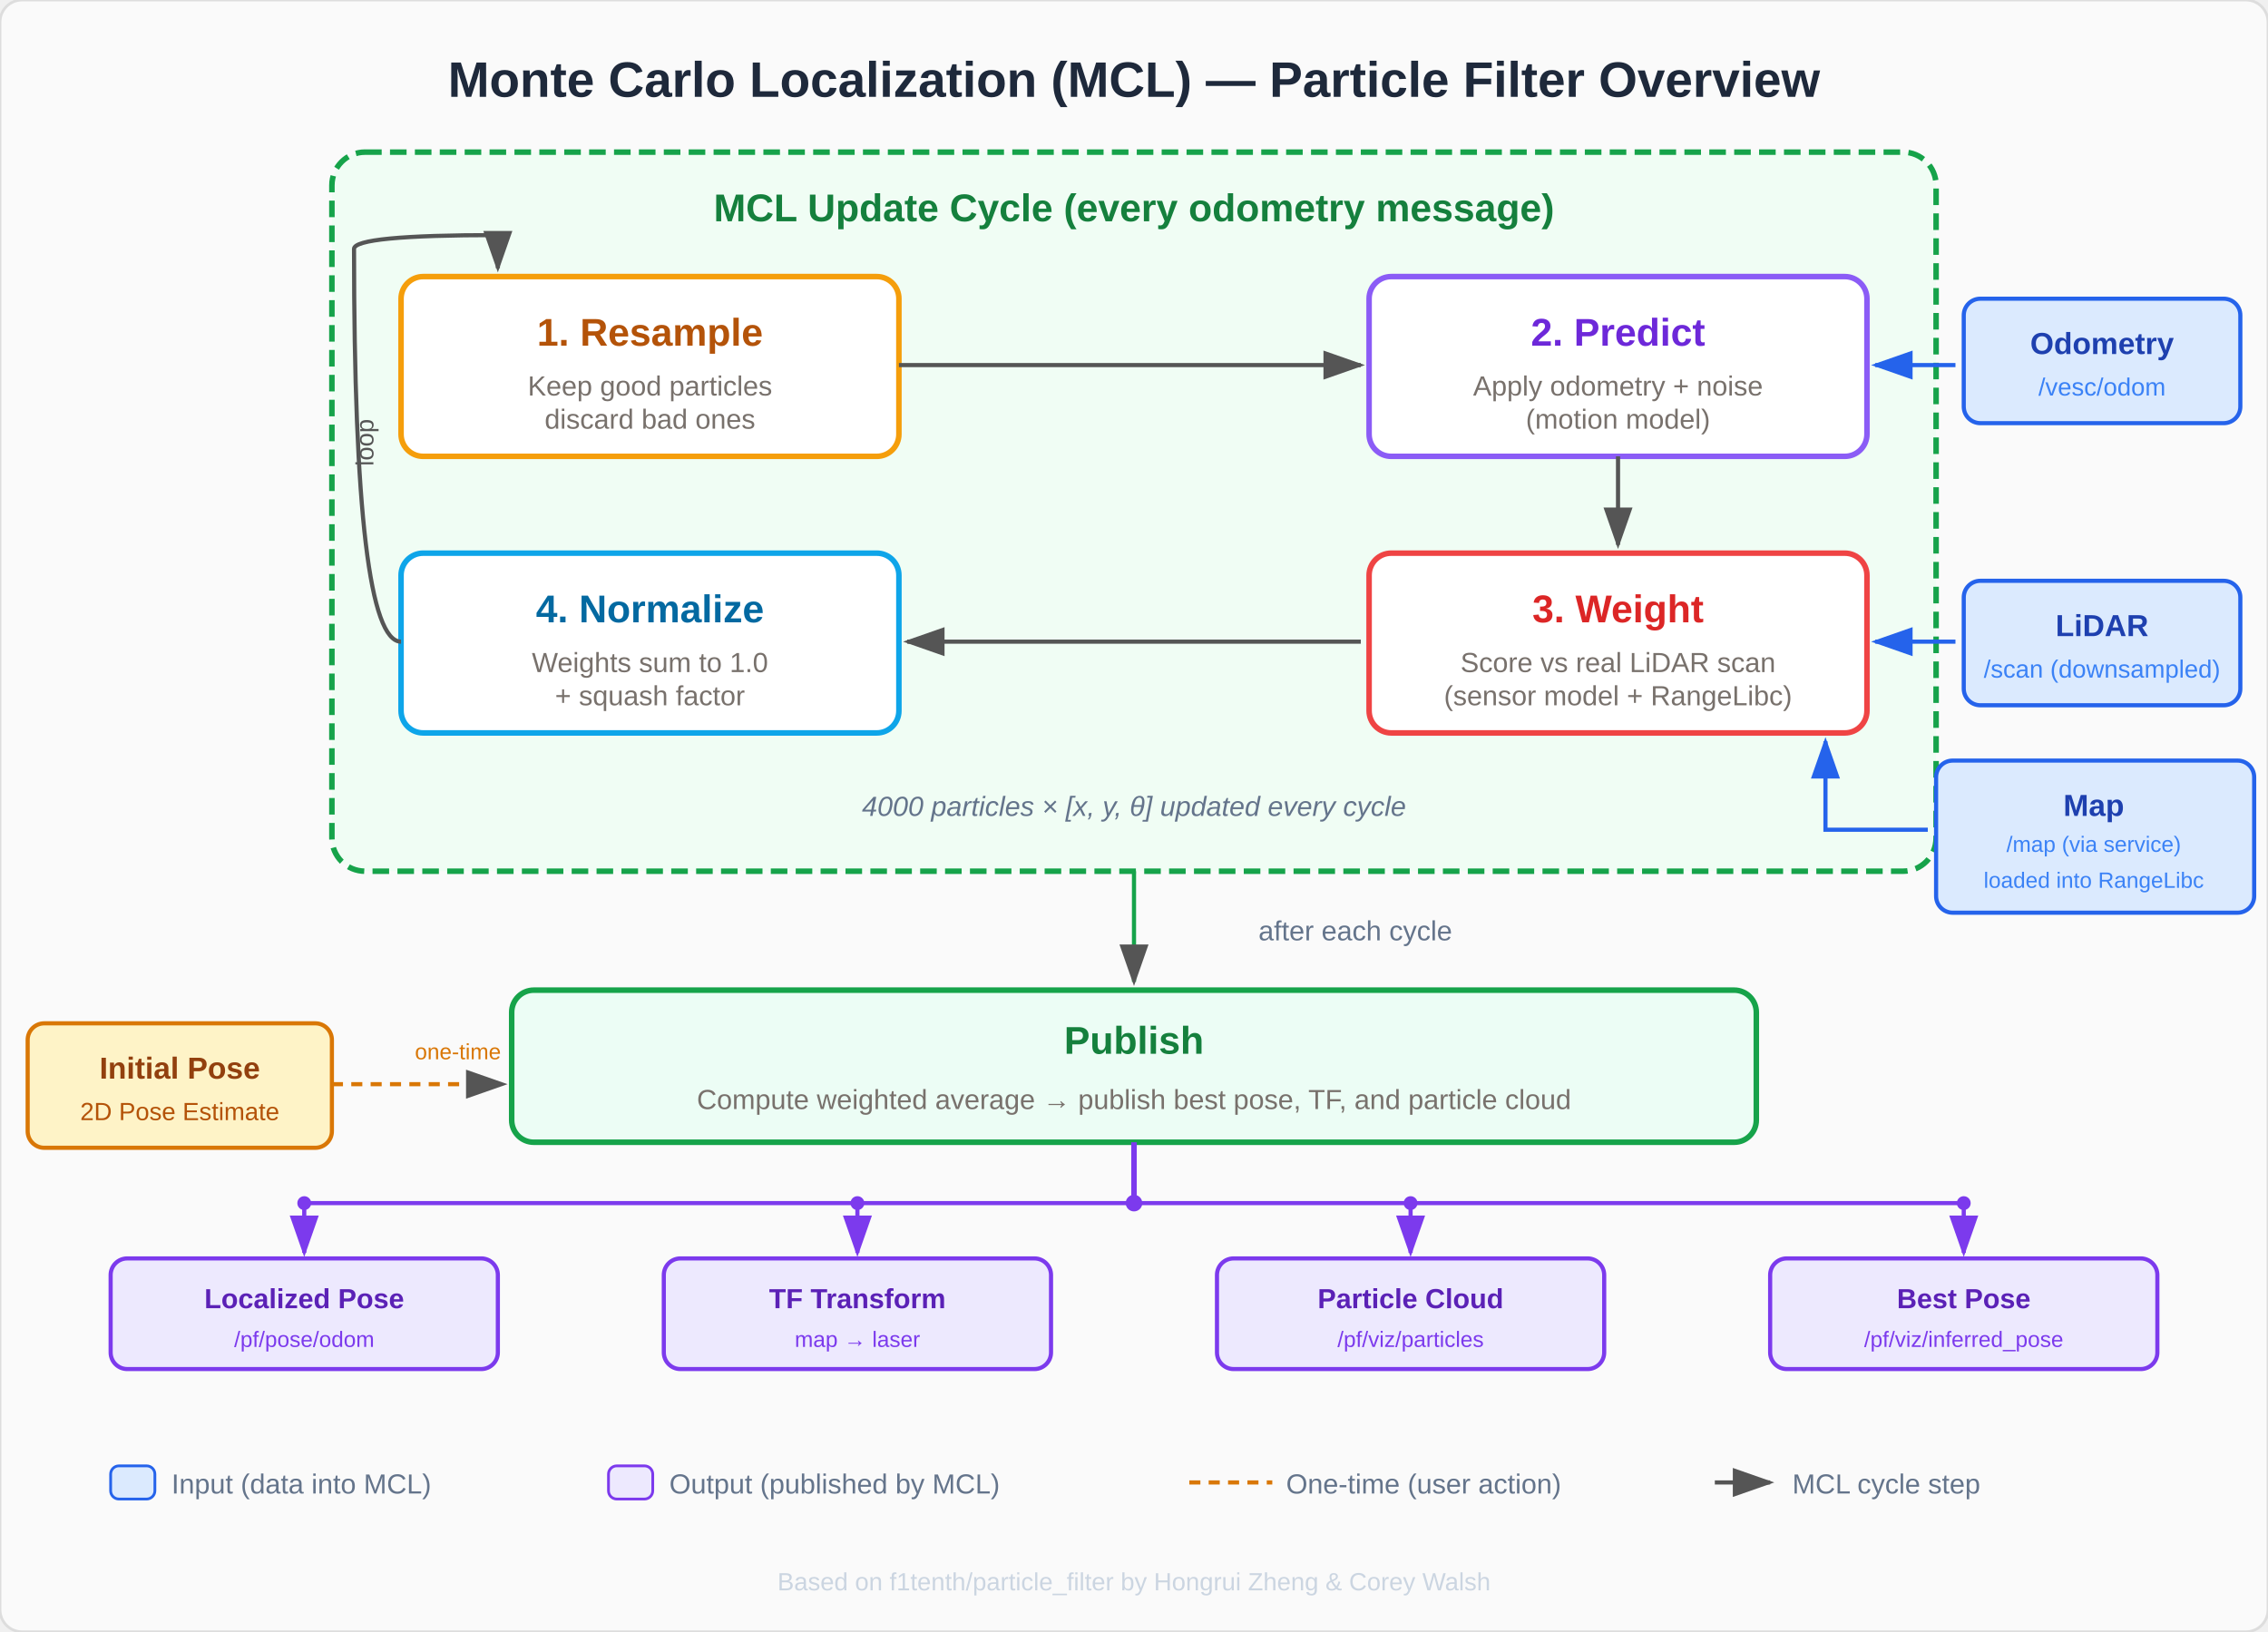
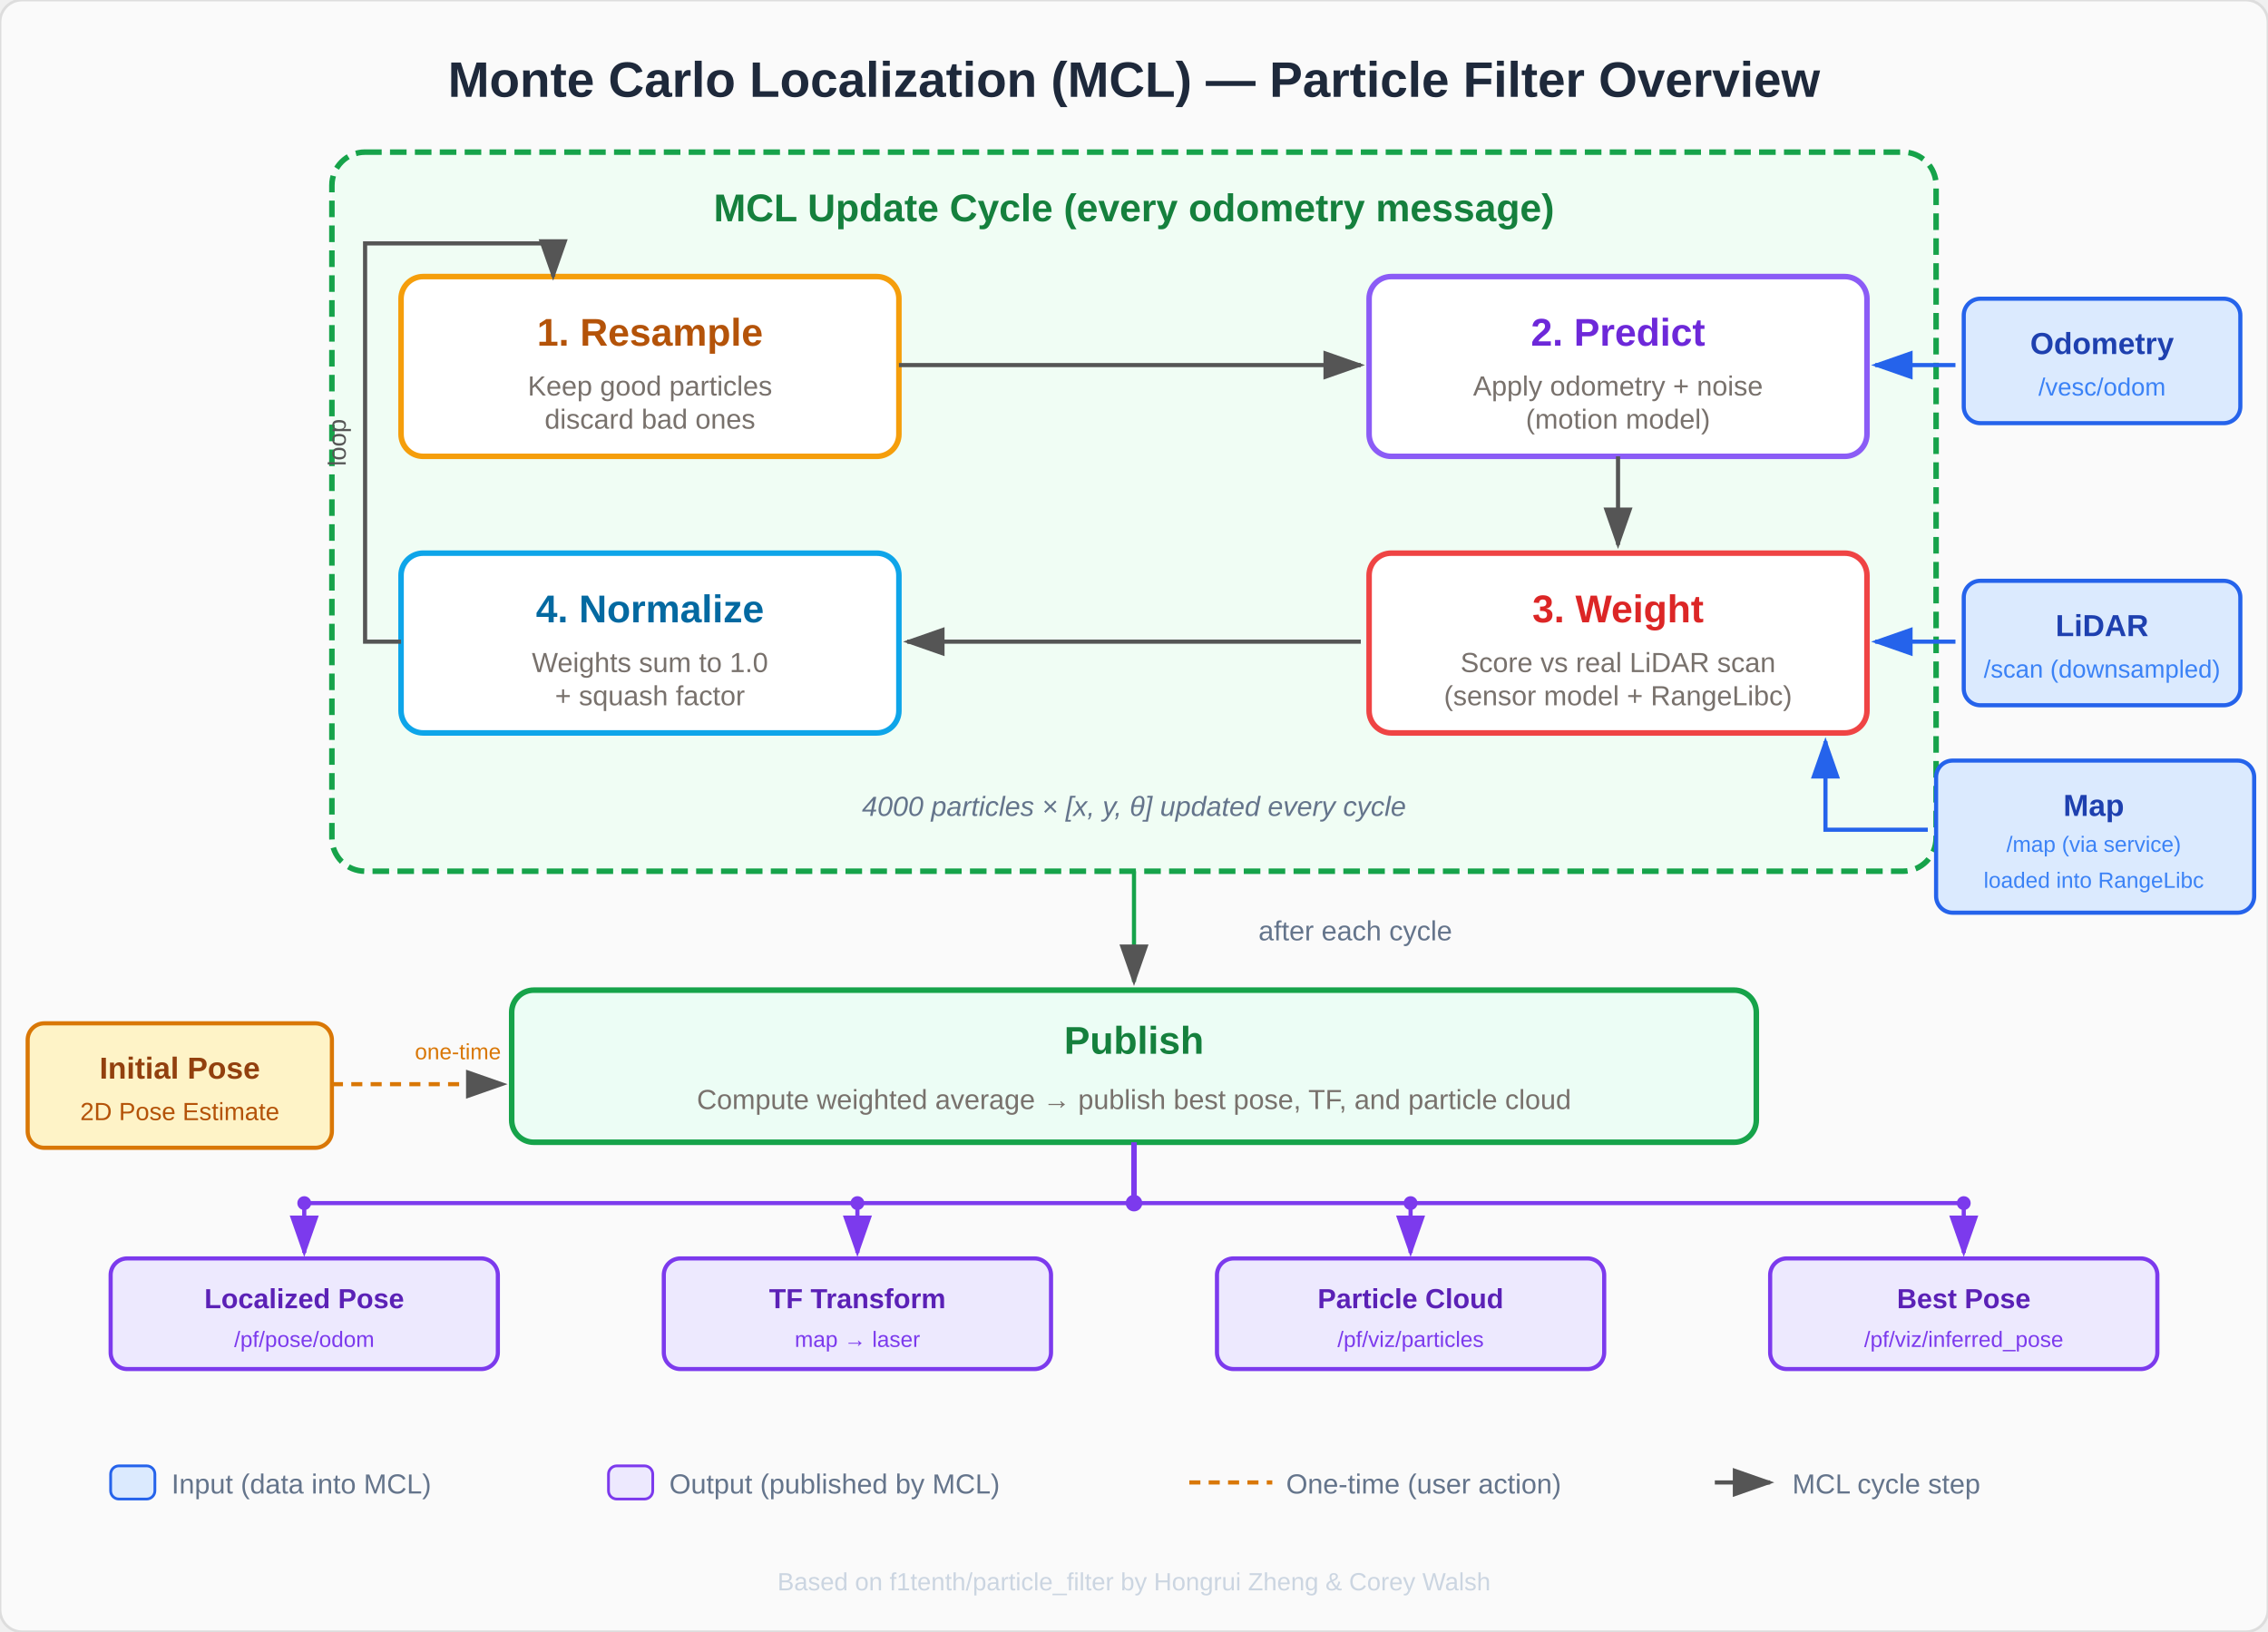
<svg xmlns="http://www.w3.org/2000/svg" viewBox="0 0 820 590" font-family="Arial, Helvetica, sans-serif">
  <defs>
    <marker id="arrow" markerWidth="10" markerHeight="7" refX="9" refY="3.5" orient="auto">
      <polygon points="0 0, 10 3.5, 0 7" fill="#555" />
    </marker>
    <marker id="arrow-blue" markerWidth="10" markerHeight="7" refX="9" refY="3.5" orient="auto">
      <polygon points="0 0, 10 3.5, 0 7" fill="#2563eb" />
    </marker>
    <marker id="arrow-out" markerWidth="10" markerHeight="7" refX="9" refY="3.5" orient="auto">
      <polygon points="0 0, 10 3.5, 0 7" fill="#7c3aed" />
    </marker>
  </defs>
  <rect width="820" height="590" rx="8" fill="#fafafa" stroke="#ddd" stroke-width="1" />
  <text x="410" y="35" text-anchor="middle" font-size="18" font-weight="bold" fill="#1e293b">Monte Carlo Localization (MCL) — Particle Filter Overview</text>
  <rect x="120" y="55" width="580" height="260" rx="12" fill="#f0fdf4" stroke="#16a34a" stroke-width="2" stroke-dasharray="6,3" />
  <text x="410" y="80" text-anchor="middle" font-size="14" font-weight="bold" fill="#15803d">MCL Update Cycle (every odometry message)</text>
  <rect x="145" y="100" width="180" height="65" rx="8" fill="#fff" stroke="#f59e0b" stroke-width="2" />
  <text x="235" y="125" text-anchor="middle" font-size="14" font-weight="bold" fill="#b45309">1. Resample</text>
  <text x="235" y="143" text-anchor="middle" font-size="10" fill="#78716c">Keep good particles</text>
  <text x="235" y="155" text-anchor="middle" font-size="10" fill="#78716c">discard bad ones</text>
  <rect x="495" y="100" width="180" height="65" rx="8" fill="#fff" stroke="#8b5cf6" stroke-width="2" />
  <text x="585" y="125" text-anchor="middle" font-size="14" font-weight="bold" fill="#6d28d9">2. Predict</text>
  <text x="585" y="143" text-anchor="middle" font-size="10" fill="#78716c">Apply odometry + noise</text>
  <text x="585" y="155" text-anchor="middle" font-size="10" fill="#78716c">(motion model)</text>
  <line x1="325" y1="132" x2="492" y2="132" stroke="#555" stroke-width="1.5" marker-end="url(#arrow)" />
  <rect x="495" y="200" width="180" height="65" rx="8" fill="#fff" stroke="#ef4444" stroke-width="2" />
  <text x="585" y="225" text-anchor="middle" font-size="14" font-weight="bold" fill="#dc2626">3. Weight</text>
  <text x="585" y="243" text-anchor="middle" font-size="10" fill="#78716c">Score vs real LiDAR scan</text>
  <text x="585" y="255" text-anchor="middle" font-size="10" fill="#78716c">(sensor model + RangeLibc)</text>
  <line x1="585" y1="165" x2="585" y2="197" stroke="#555" stroke-width="1.5" marker-end="url(#arrow)" />
  <rect x="145" y="200" width="180" height="65" rx="8" fill="#fff" stroke="#0ea5e9" stroke-width="2" />
  <text x="235" y="225" text-anchor="middle" font-size="14" font-weight="bold" fill="#0369a1">4. Normalize</text>
  <text x="235" y="243" text-anchor="middle" font-size="10" fill="#78716c">Weights sum to 1.0</text>
  <text x="235" y="255" text-anchor="middle" font-size="10" fill="#78716c">+ squash factor</text>
  <line x1="492" y1="232" x2="328" y2="232" stroke="#555" stroke-width="1.5" marker-end="url(#arrow)" />
-   <path d="M 145,232 Q 128,232 128,90 Q 128,85 180,85 L 180,97" fill="none" stroke="#555" stroke-width="1.5" marker-end="url(#arrow)" />
-   <text x="135" y="160" text-anchor="middle" font-size="9" fill="#555" transform="rotate(-90,135,160)">loop</text>
+   <path d="M 145,232 L 132,232 L 132,88 L 200,88 L 200,100" fill="none" stroke="#555" stroke-width="1.5" marker-end="url(#arrow)" />
+   <text x="125" y="160" text-anchor="middle" font-size="9" fill="#555" transform="rotate(-90,125,160)">loop</text>
  <text x="410" y="295" text-anchor="middle" font-size="10" fill="#64748b" font-style="italic">4000 particles × [x, y, θ] updated every cycle</text>
  <rect x="710" y="108" width="100" height="45" rx="6" fill="#dbeafe" stroke="#2563eb" stroke-width="1.5" />
  <text x="760" y="128" text-anchor="middle" font-size="11" font-weight="bold" fill="#1e40af">Odometry</text>
  <text x="760" y="143" text-anchor="middle" font-size="9" fill="#3b82f6">/vesc/odom</text>
  <path d="M 707,132 L 678,132" fill="none" stroke="#2563eb" stroke-width="1.5" marker-end="url(#arrow-blue)" />
  <rect x="710" y="210" width="100" height="45" rx="6" fill="#dbeafe" stroke="#2563eb" stroke-width="1.5" />
  <text x="760" y="230" text-anchor="middle" font-size="11" font-weight="bold" fill="#1e40af">LiDAR</text>
  <text x="760" y="245" text-anchor="middle" font-size="9" fill="#3b82f6">/scan (downsampled)</text>
  <path d="M 707,232 L 678,232" fill="none" stroke="#2563eb" stroke-width="1.5" marker-end="url(#arrow-blue)" />
  <rect x="700" y="275" width="115" height="55" rx="6" fill="#dbeafe" stroke="#2563eb" stroke-width="1.5" />
  <text x="757" y="295" text-anchor="middle" font-size="11" font-weight="bold" fill="#1e40af">Map</text>
  <text x="757" y="308" text-anchor="middle" font-size="8" fill="#3b82f6">/map (via service)</text>
  <text x="757" y="321" text-anchor="middle" font-size="8" fill="#3b82f6">loaded into RangeLibc</text>
  <path d="M 697,300 L 660,300 L 660,268" fill="none" stroke="#2563eb" stroke-width="1.5" marker-end="url(#arrow-blue)" />
  <rect x="10" y="370" width="110" height="45" rx="6" fill="#fef3c7" stroke="#d97706" stroke-width="1.5" />
  <text x="65" y="390" text-anchor="middle" font-size="11" font-weight="bold" fill="#92400e">Initial Pose</text>
  <text x="65" y="405" text-anchor="middle" font-size="9" fill="#b45309">2D Pose Estimate</text>
  <path d="M 120,392 L 182,392" fill="none" stroke="#d97706" stroke-width="1.5" stroke-dasharray="4,3" marker-end="url(#arrow)" />
  <text x="150" y="383" font-size="8" fill="#d97706">one-time</text>
  <line x1="410" y1="315" x2="410" y2="355" stroke="#16a34a" stroke-width="1.5" marker-end="url(#arrow)" />
  <text x="455" y="340" text-anchor="start" font-size="10" fill="#64748b">after each cycle</text>
  <rect x="185" y="358" width="450" height="55" rx="8" fill="#ecfdf5" stroke="#16a34a" stroke-width="2" />
  <text x="410" y="381" text-anchor="middle" font-size="14" font-weight="bold" fill="#15803d">Publish</text>
  <text x="410" y="401" text-anchor="middle" font-size="10" fill="#78716c">Compute weighted average → publish best pose, TF, and particle cloud</text>
  <line x1="410" y1="413" x2="410" y2="435" stroke="#7c3aed" stroke-width="2" />
  <line x1="110" y1="435" x2="710" y2="435" stroke="#7c3aed" stroke-width="1.5" />
  <circle cx="410" cy="435" r="3" fill="#7c3aed" />
  <circle cx="110" cy="435" r="2.5" fill="#7c3aed" />
  <circle cx="310" cy="435" r="2.5" fill="#7c3aed" />
  <circle cx="510" cy="435" r="2.5" fill="#7c3aed" />
  <circle cx="710" cy="435" r="2.5" fill="#7c3aed" />
  <line x1="110" y1="435" x2="110" y2="453" stroke="#7c3aed" stroke-width="1.5" marker-end="url(#arrow-out)" />
  <rect x="40" y="455" width="140" height="40" rx="6" fill="#ede9fe" stroke="#7c3aed" stroke-width="1.5" />
  <text x="110" y="473" text-anchor="middle" font-size="10" font-weight="bold" fill="#5b21b6">Localized Pose</text>
  <text x="110" y="487" text-anchor="middle" font-size="8" fill="#7c3aed">/pf/pose/odom</text>
  <line x1="310" y1="435" x2="310" y2="453" stroke="#7c3aed" stroke-width="1.5" marker-end="url(#arrow-out)" />
  <rect x="240" y="455" width="140" height="40" rx="6" fill="#ede9fe" stroke="#7c3aed" stroke-width="1.5" />
  <text x="310" y="473" text-anchor="middle" font-size="10" font-weight="bold" fill="#5b21b6">TF Transform</text>
  <text x="310" y="487" text-anchor="middle" font-size="8" fill="#7c3aed">map → laser</text>
  <line x1="510" y1="435" x2="510" y2="453" stroke="#7c3aed" stroke-width="1.5" marker-end="url(#arrow-out)" />
  <rect x="440" y="455" width="140" height="40" rx="6" fill="#ede9fe" stroke="#7c3aed" stroke-width="1.5" />
  <text x="510" y="473" text-anchor="middle" font-size="10" font-weight="bold" fill="#5b21b6">Particle Cloud</text>
  <text x="510" y="487" text-anchor="middle" font-size="8" fill="#7c3aed">/pf/viz/particles</text>
  <line x1="710" y1="435" x2="710" y2="453" stroke="#7c3aed" stroke-width="1.5" marker-end="url(#arrow-out)" />
  <rect x="640" y="455" width="140" height="40" rx="6" fill="#ede9fe" stroke="#7c3aed" stroke-width="1.5" />
  <text x="710" y="473" text-anchor="middle" font-size="10" font-weight="bold" fill="#5b21b6">Best Pose</text>
  <text x="710" y="487" text-anchor="middle" font-size="8" fill="#7c3aed">/pf/viz/inferred_pose</text>
  <rect x="40" y="530" width="16" height="12" rx="3" fill="#dbeafe" stroke="#2563eb" stroke-width="1" />
  <text x="62" y="540" font-size="10" fill="#64748b">Input (data into MCL)</text>
  <rect x="220" y="530" width="16" height="12" rx="3" fill="#ede9fe" stroke="#7c3aed" stroke-width="1" />
  <text x="242" y="540" font-size="10" fill="#64748b">Output (published by MCL)</text>
  <line x1="430" y1="536" x2="460" y2="536" stroke="#d97706" stroke-width="1.5" stroke-dasharray="4,3" />
  <text x="465" y="540" font-size="10" fill="#64748b">One-time (user action)</text>
  <line x1="620" y1="536" x2="640" y2="536" stroke="#555" stroke-width="1.5" marker-end="url(#arrow)" />
  <text x="648" y="540" font-size="10" fill="#64748b">MCL cycle step</text>
  <text x="410" y="575" text-anchor="middle" font-size="9" fill="#cbd5e1">Based on f1tenth/particle_filter by Hongrui Zheng &amp; Corey Walsh</text>
</svg>
